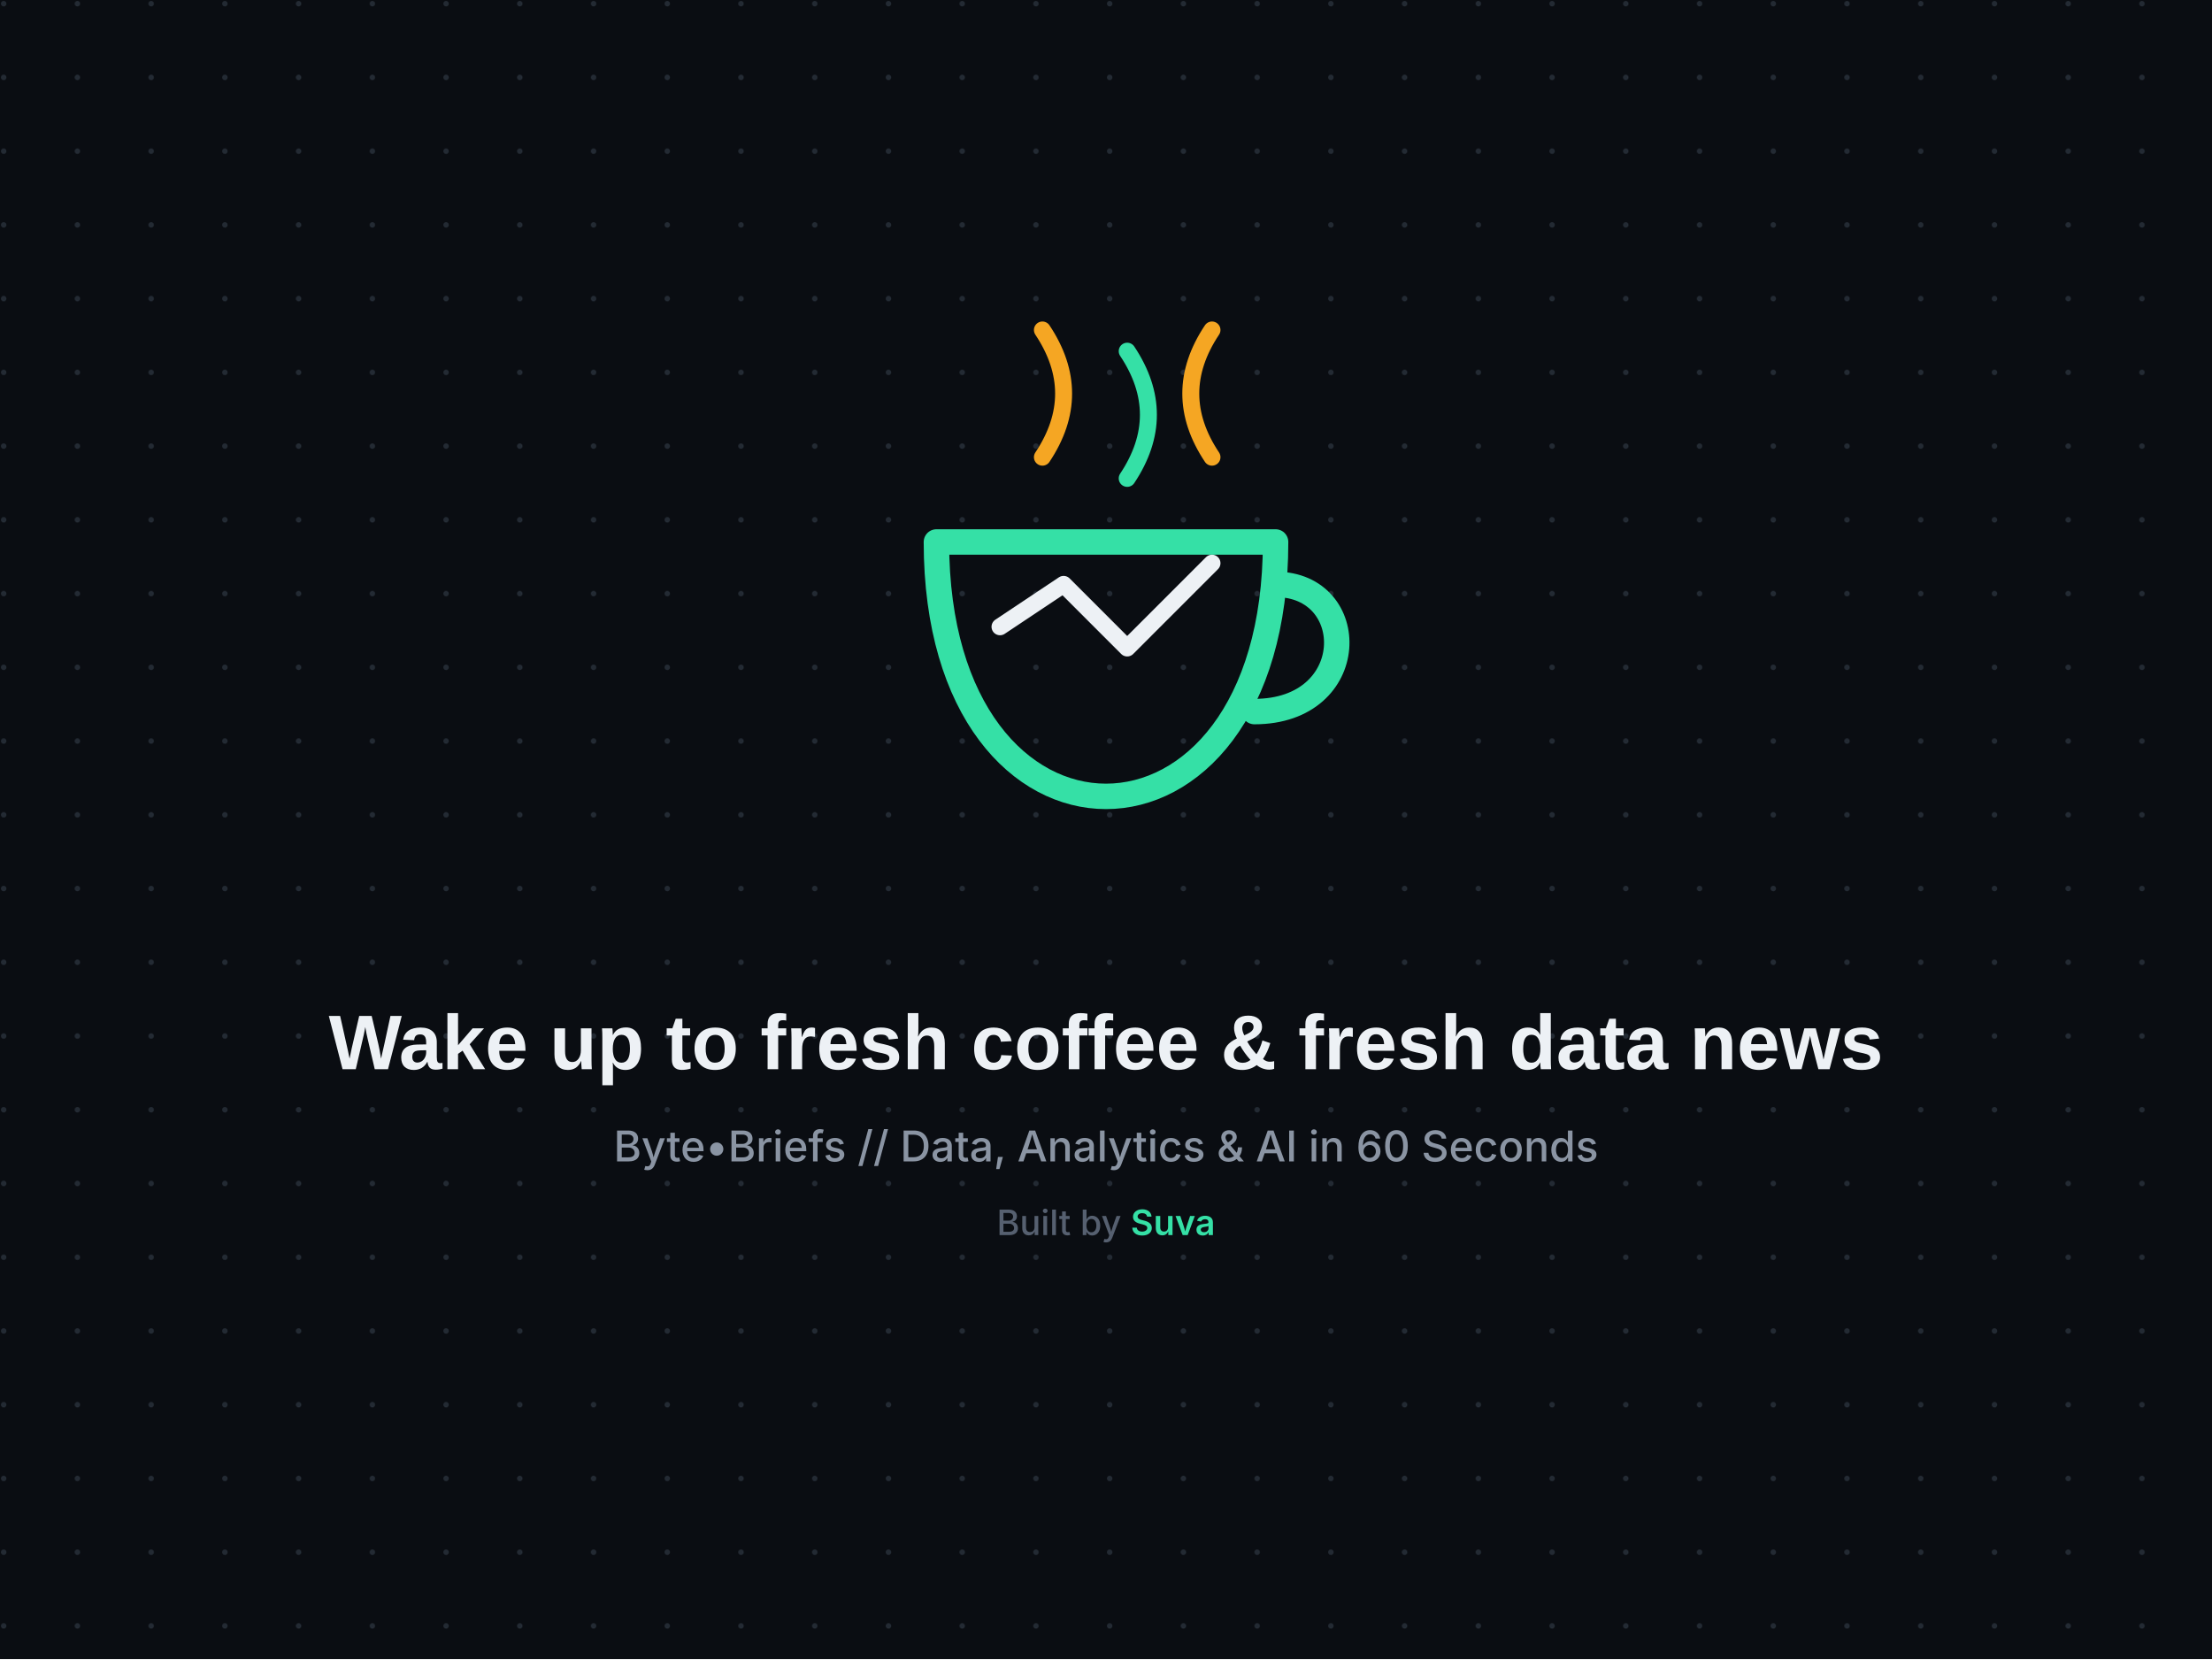
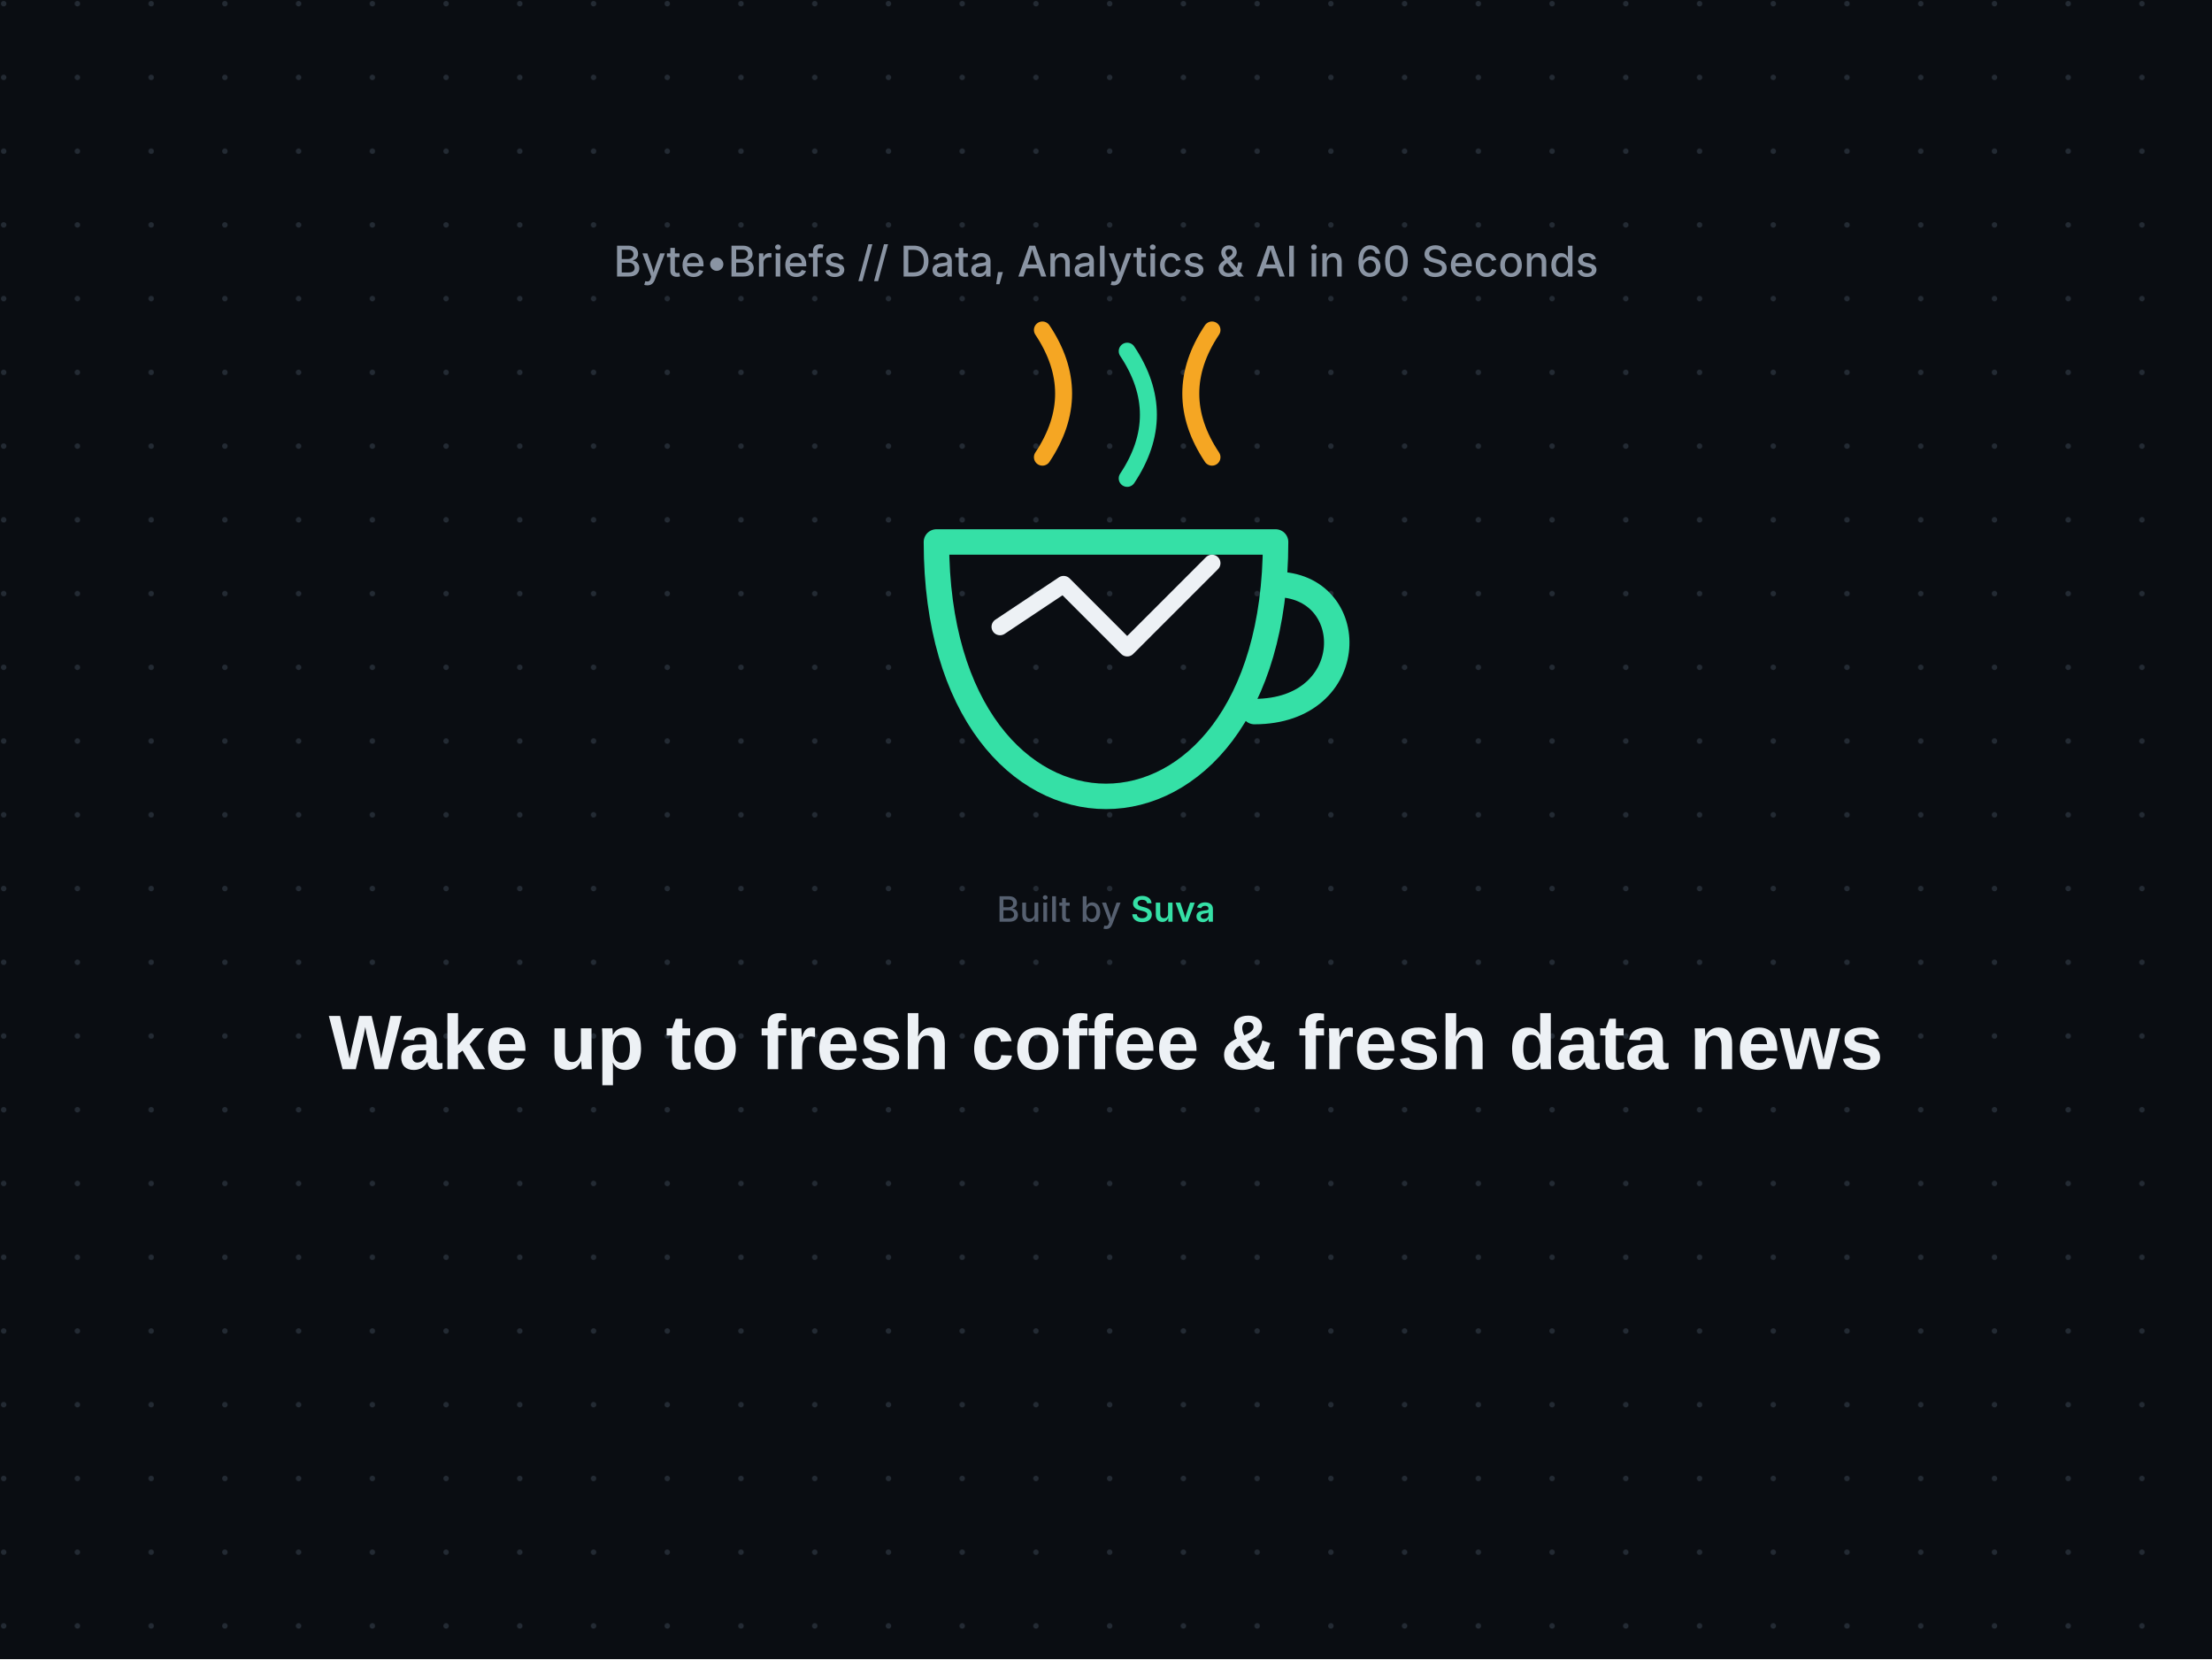
<svg xmlns="http://www.w3.org/2000/svg" viewBox="0 0 1200 900" width="1200" height="900">
  <rect width="1200" height="900" fill="#0a0d12" />
  <defs>
    <pattern id="grid" width="40" height="40" patternUnits="userSpaceOnUse">
      <circle cx="2" cy="2" r="1.5" fill="#232a33" />
    </pattern>
  </defs>
  <rect width="1200" height="900" fill="url(#grid)" />
+   <text x="600" y="150" font-family="'Inter', 'Arial', sans-serif" font-size="23" font-weight="500" fill="#8a94a3" text-anchor="middle">
+     Byte•Briefs // Data, Analytics &amp; AI in 60 Seconds
+   </text>
  <g transform="translate(600, 340) scale(2.3)">
    <path d="M-40, -20 L40, -20 C40, 20 20, 40 0, 40 C-20, 40 -40, 20 -40, -20 Z" fill="none" stroke="#35e0a6" stroke-width="6" stroke-linecap="round" stroke-linejoin="round" />
    <path d="M40, -10 C60, -10 60, 20 35, 20" fill="none" stroke="#35e0a6" stroke-width="6" stroke-linecap="round" stroke-linejoin="round" />
    <path d="M-15, -40 Q-5, -55 -15, -70" fill="none" stroke="#f5a623" stroke-width="4" stroke-linecap="round" />
    <path d="M5, -35 Q15, -50 5, -65" fill="none" stroke="#35e0a6" stroke-width="4" stroke-linecap="round" />
    <path d="M25, -40 Q15, -55 25, -70" fill="none" stroke="#f5a623" stroke-width="4" stroke-linecap="round" />
    <path d="M-25, 0 L-10, -10 L5, 5 L25, -15" fill="none" stroke="#edf1f5" stroke-width="4" stroke-linecap="round" stroke-linejoin="round" />
  </g>
+   <text x="600" y="500" font-family="'Inter', 'Arial', sans-serif" font-size="19" font-weight="500" fill="#566070" text-anchor="middle">
+     Built by <tspan fill="#35e0a6" font-weight="600">Suva</tspan>
+   </text>
  <text x="600" y="580" font-family="'Space Grotesk', 'Arial', sans-serif" font-size="42" font-weight="700" fill="#edf1f5" text-anchor="middle">
    Wake up to fresh coffee &amp; fresh data news
  </text>
-   <text x="600" y="630" font-family="'Inter', 'Arial', sans-serif" font-size="23" font-weight="500" fill="#8a94a3" text-anchor="middle">
-     Byte•Briefs // Data, Analytics &amp; AI in 60 Seconds
-   </text>
-   <text x="600" y="670" font-family="'Inter', 'Arial', sans-serif" font-size="19" font-weight="500" fill="#566070" text-anchor="middle">
-     Built by <tspan fill="#35e0a6" font-weight="600">Suva</tspan>
-   </text>
</svg>
